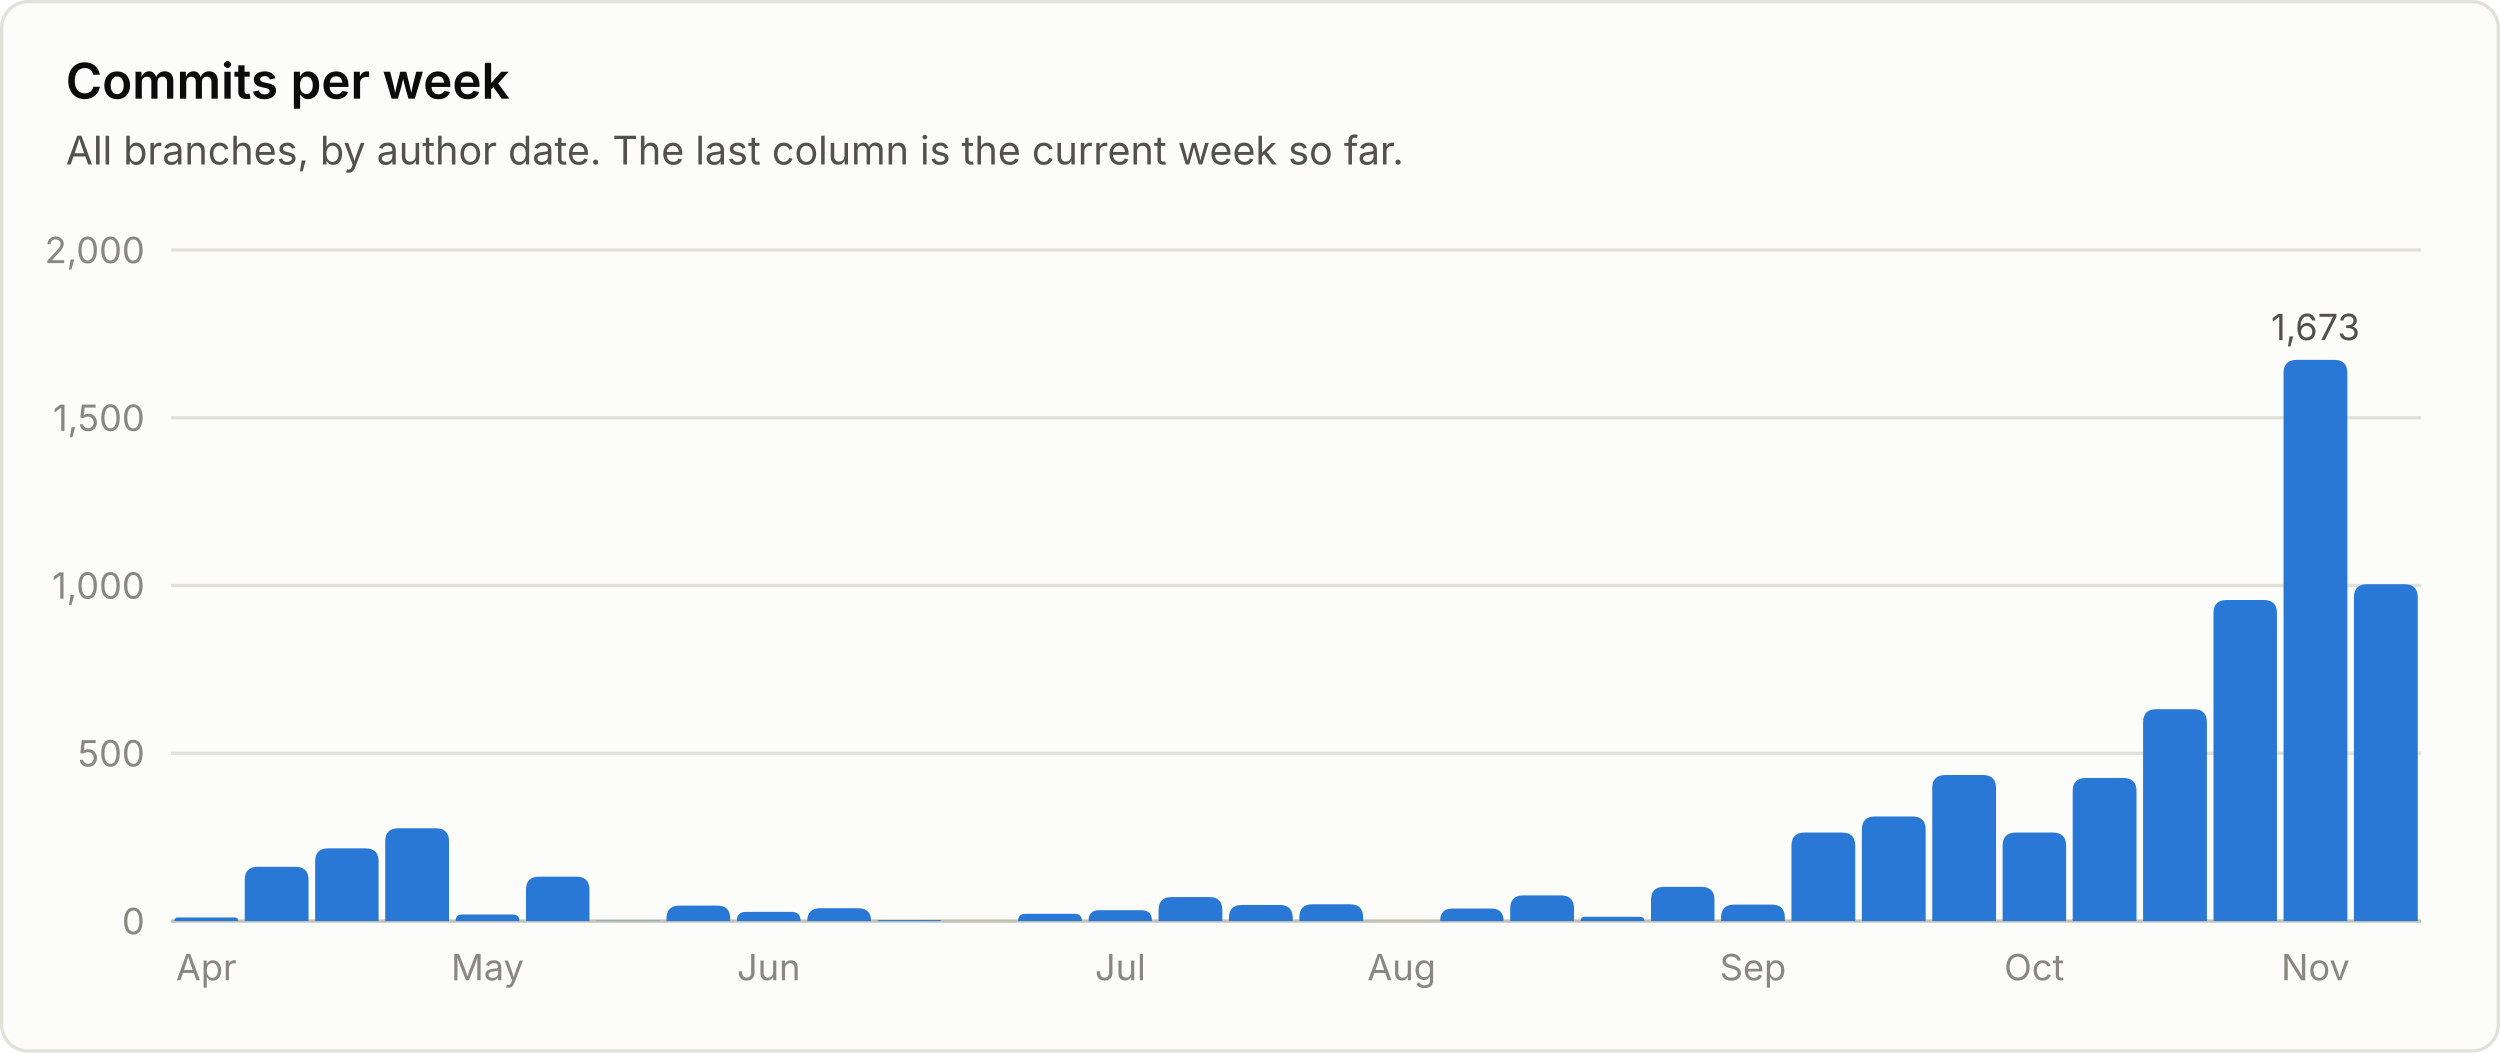
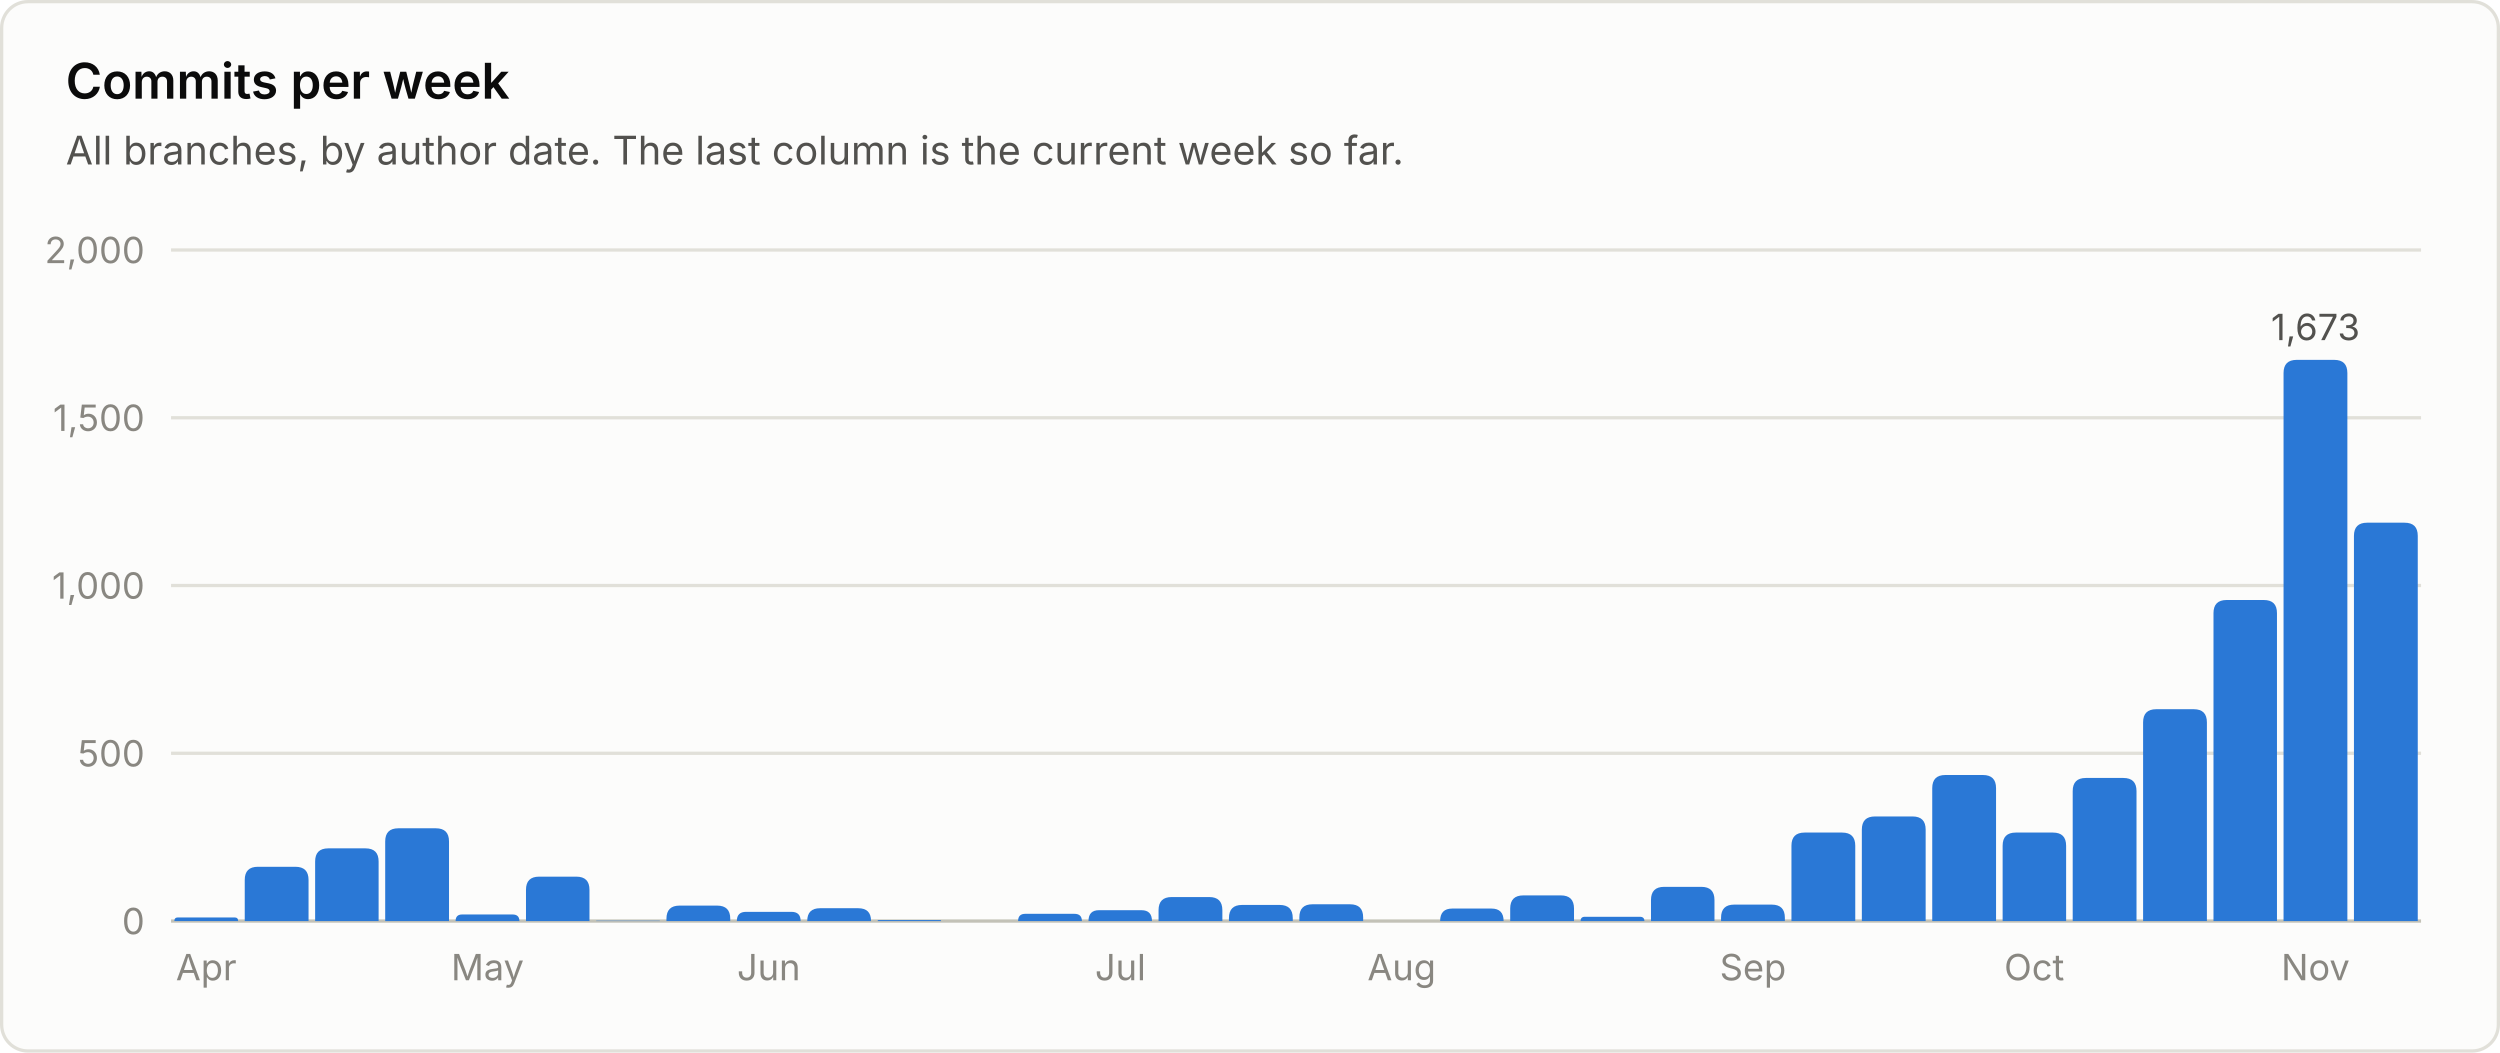
<svg xmlns="http://www.w3.org/2000/svg" viewBox="0 0 760 320" width="760" height="320" role="img" font-family="system-ui, -apple-system, 'Segoe UI', sans-serif">
  <rect x="0.5" y="0.5" width="759" height="319" rx="8" fill="#fcfcfb" stroke="#e1e0d9" />
  <text x="20.0" y="30.0" fill="#0b0b0b" font-size="15" font-weight="600" text-anchor="start">Commits per week</text>
  <text x="20.0" y="50.0" fill="#52514e" font-size="12" font-weight="400" text-anchor="start">All branches, by author date. The last column is the current week so far.</text>
  <line x1="52" y1="280.0" x2="736" y2="280.0" stroke="#c3c2b7" stroke-width="1" />
  <text x="44.0" y="284.0" fill="#898781" font-size="11" font-weight="400" text-anchor="end">0</text>
  <line x1="52" y1="229.0" x2="736" y2="229.0" stroke="#e1e0d9" stroke-width="1" />
  <text x="44.0" y="233.0" fill="#898781" font-size="11" font-weight="400" text-anchor="end">500</text>
  <line x1="52" y1="178.0" x2="736" y2="178.0" stroke="#e1e0d9" stroke-width="1" />
  <text x="44.0" y="182.0" fill="#898781" font-size="11" font-weight="400" text-anchor="end">1,000</text>
  <line x1="52" y1="127.0" x2="736" y2="127.0" stroke="#e1e0d9" stroke-width="1" />
  <text x="44.0" y="131.0" fill="#898781" font-size="11" font-weight="400" text-anchor="end">1,500</text>
  <line x1="52" y1="76.0" x2="736" y2="76.0" stroke="#e1e0d9" stroke-width="1" />
  <text x="44.0" y="80.0" fill="#898781" font-size="11" font-weight="400" text-anchor="end">2,000</text>
  <path d="M53.0 280.0 V280.0 Q53.0 278.9 54.1 278.9 H71.3 Q72.4 278.9 72.4 280.0 V280.0 Z" fill="#2a78d6" />
  <text x="62.7" y="298.0" fill="#898781" font-size="11" font-weight="400" text-anchor="middle">Apr</text>
  <path d="M74.4 280.0 V267.5 Q74.4 263.5 78.4 263.5 H89.8 Q93.8 263.5 93.8 267.5 V280.0 Z" fill="#2a78d6" />
  <path d="M95.8 280.0 V261.9 Q95.8 257.9 99.8 257.9 H111.1 Q115.1 257.9 115.1 261.9 V280.0 Z" fill="#2a78d6" />
  <path d="M117.1 280.0 V255.8 Q117.1 251.8 121.1 251.8 H132.5 Q136.5 251.8 136.5 255.8 V280.0 Z" fill="#2a78d6" />
  <path d="M138.5 280.0 V280.0 Q138.5 278.0 140.5 278.0 H155.8 Q157.9 278.0 157.9 280.0 V280.0 Z" fill="#2a78d6" />
  <text x="148.2" y="298.0" fill="#898781" font-size="11" font-weight="400" text-anchor="middle">May</text>
  <path d="M159.9 280.0 V270.5 Q159.9 266.5 163.9 266.5 H175.2 Q179.2 266.5 179.2 270.5 V280.0 Z" fill="#2a78d6" />
  <path d="M181.2 280.0 V280.0 Q181.2 279.9 181.4 279.9 H200.5 Q200.6 279.9 200.6 280.0 V280.0 Z" fill="#2a78d6" />
  <path d="M202.6 280.0 V279.3 Q202.6 275.3 206.6 275.3 H218.0 Q222.0 275.3 222.0 279.3 V280.0 Z" fill="#2a78d6" />
  <path d="M224.0 280.0 V280.0 Q224.0 277.2 226.8 277.2 H240.6 Q243.4 277.2 243.4 280.0 V280.0 Z" fill="#2a78d6" />
  <text x="233.7" y="298.0" fill="#898781" font-size="11" font-weight="400" text-anchor="middle">Jun</text>
  <path d="M245.4 280.0 V280.0 Q245.4 276.1 249.3 276.1 H260.9 Q264.8 276.1 264.8 280.0 V280.0 Z" fill="#2a78d6" />
  <path d="M266.8 280.0 V280.0 Q266.8 279.7 267.1 279.7 H285.8 Q286.1 279.7 286.1 280.0 V280.0 Z" fill="#2a78d6" />
  <path d="M309.5 280.0 V280.0 Q309.5 277.8 311.7 277.8 H326.6 Q328.9 277.8 328.9 280.0 V280.0 Z" fill="#2a78d6" />
  <path d="M330.9 280.0 V280.0 Q330.9 276.7 334.1 276.7 H347.0 Q350.2 276.7 350.2 280.0 V280.0 Z" fill="#2a78d6" />
  <text x="340.6" y="298.0" fill="#898781" font-size="11" font-weight="400" text-anchor="middle">Jul</text>
  <path d="M352.2 280.0 V276.7 Q352.2 272.7 356.2 272.7 H367.6 Q371.6 272.7 371.6 276.7 V280.0 Z" fill="#2a78d6" />
  <path d="M373.6 280.0 V279.1 Q373.6 275.1 377.6 275.1 H389.0 Q393.0 275.1 393.0 279.1 V280.0 Z" fill="#2a78d6" />
  <path d="M395.0 280.0 V278.9 Q395.0 274.9 399.0 274.9 H410.4 Q414.4 274.9 414.4 278.9 V280.0 Z" fill="#2a78d6" />
  <text x="426.1" y="298.0" fill="#898781" font-size="11" font-weight="400" text-anchor="middle">Aug</text>
  <path d="M437.8 280.0 V280.0 Q437.8 276.2 441.5 276.2 H453.4 Q457.1 276.2 457.1 280.0 V280.0 Z" fill="#2a78d6" />
  <path d="M459.1 280.0 V276.2 Q459.1 272.2 463.1 272.2 H474.5 Q478.5 272.2 478.5 276.2 V280.0 Z" fill="#2a78d6" />
  <path d="M480.5 280.0 V280.0 Q480.5 278.7 481.8 278.7 H498.5 Q499.9 278.7 499.9 280.0 V280.0 Z" fill="#2a78d6" />
  <path d="M501.9 280.0 V273.6 Q501.9 269.6 505.9 269.6 H517.2 Q521.2 269.6 521.2 273.6 V280.0 Z" fill="#2a78d6" />
  <path d="M523.2 280.0 V279.0 Q523.2 275.0 527.2 275.0 H538.6 Q542.6 275.0 542.6 279.0 V280.0 Z" fill="#2a78d6" />
  <text x="532.9" y="298.0" fill="#898781" font-size="11" font-weight="400" text-anchor="middle">Sep</text>
  <path d="M544.6 280.0 V257.1 Q544.6 253.1 548.6 253.1 H560.0 Q564.0 253.1 564.0 257.1 V280.0 Z" fill="#2a78d6" />
  <path d="M566.0 280.0 V252.2 Q566.0 248.2 570.0 248.2 H581.4 Q585.4 248.2 585.4 252.2 V280.0 Z" fill="#2a78d6" />
  <path d="M587.4 280.0 V239.6 Q587.4 235.6 591.4 235.6 H602.8 Q606.8 235.6 606.8 239.6 V280.0 Z" fill="#2a78d6" />
  <path d="M608.8 280.0 V257.1 Q608.8 253.1 612.8 253.1 H624.1 Q628.1 253.1 628.1 257.1 V280.0 Z" fill="#2a78d6" />
  <text x="618.4" y="298.0" fill="#898781" font-size="11" font-weight="400" text-anchor="middle">Oct</text>
  <path d="M630.1 280.0 V240.5 Q630.1 236.5 634.1 236.5 H645.5 Q649.5 236.5 649.5 240.5 V280.0 Z" fill="#2a78d6" />
  <path d="M651.5 280.0 V219.6 Q651.5 215.6 655.5 215.6 H666.9 Q670.9 215.6 670.9 219.6 V280.0 Z" fill="#2a78d6" />
  <path d="M672.9 280.0 V186.4 Q672.9 182.4 676.9 182.4 H688.2 Q692.2 182.4 692.2 186.4 V280.0 Z" fill="#2a78d6" />
  <path d="M694.2 280.0 V113.4 Q694.2 109.4 698.2 109.4 H709.6 Q713.6 109.4 713.6 113.4 V280.0 Z" fill="#2a78d6" />
  <text x="703.9" y="103.4" fill="#52514e" font-size="11" font-weight="400" text-anchor="middle">1,673</text>
  <text x="703.9" y="298.0" fill="#898781" font-size="11" font-weight="400" text-anchor="middle">Nov</text>
-   <path d="M715.6 280.0 V181.6 Q715.6 177.6 719.6 177.6 H731.0 Q735.0 177.6 735.0 181.6 V280.0 Z" fill="#2a78d6" />
+   <path d="M715.6 280.0 V162.9 Q715.6 158.9 719.6 158.9 H731.0 Q735.0 158.9 735.0 162.9 V280.0 Z" fill="#2a78d6" />
</svg>
